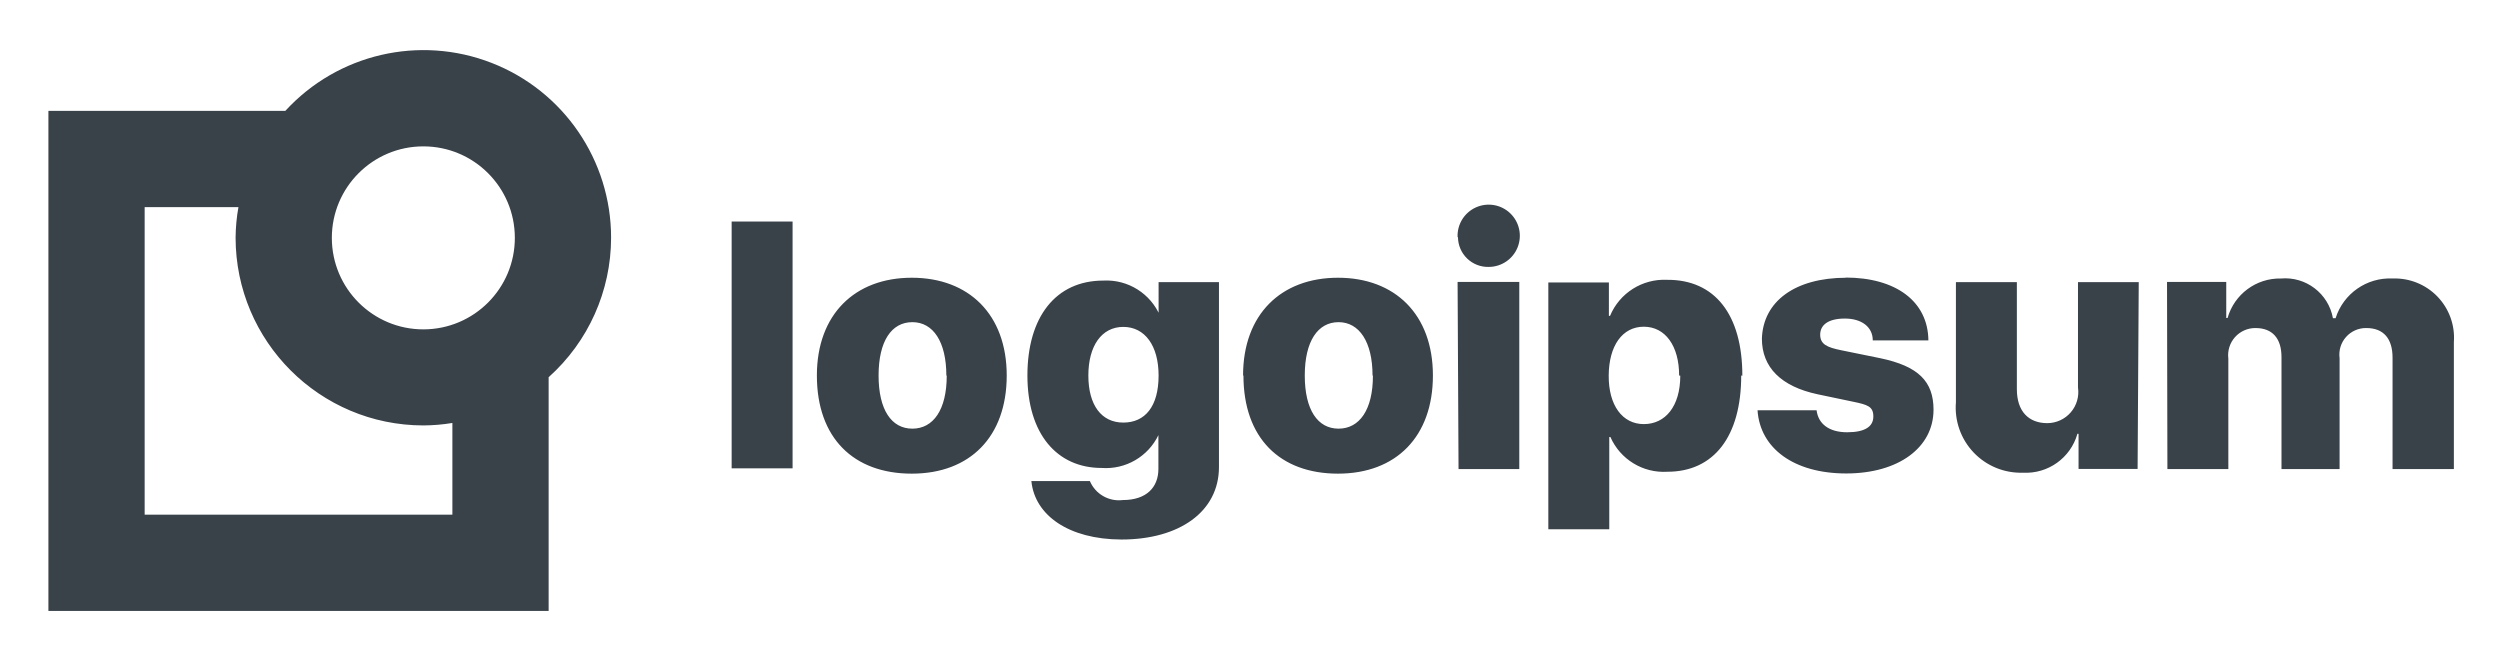
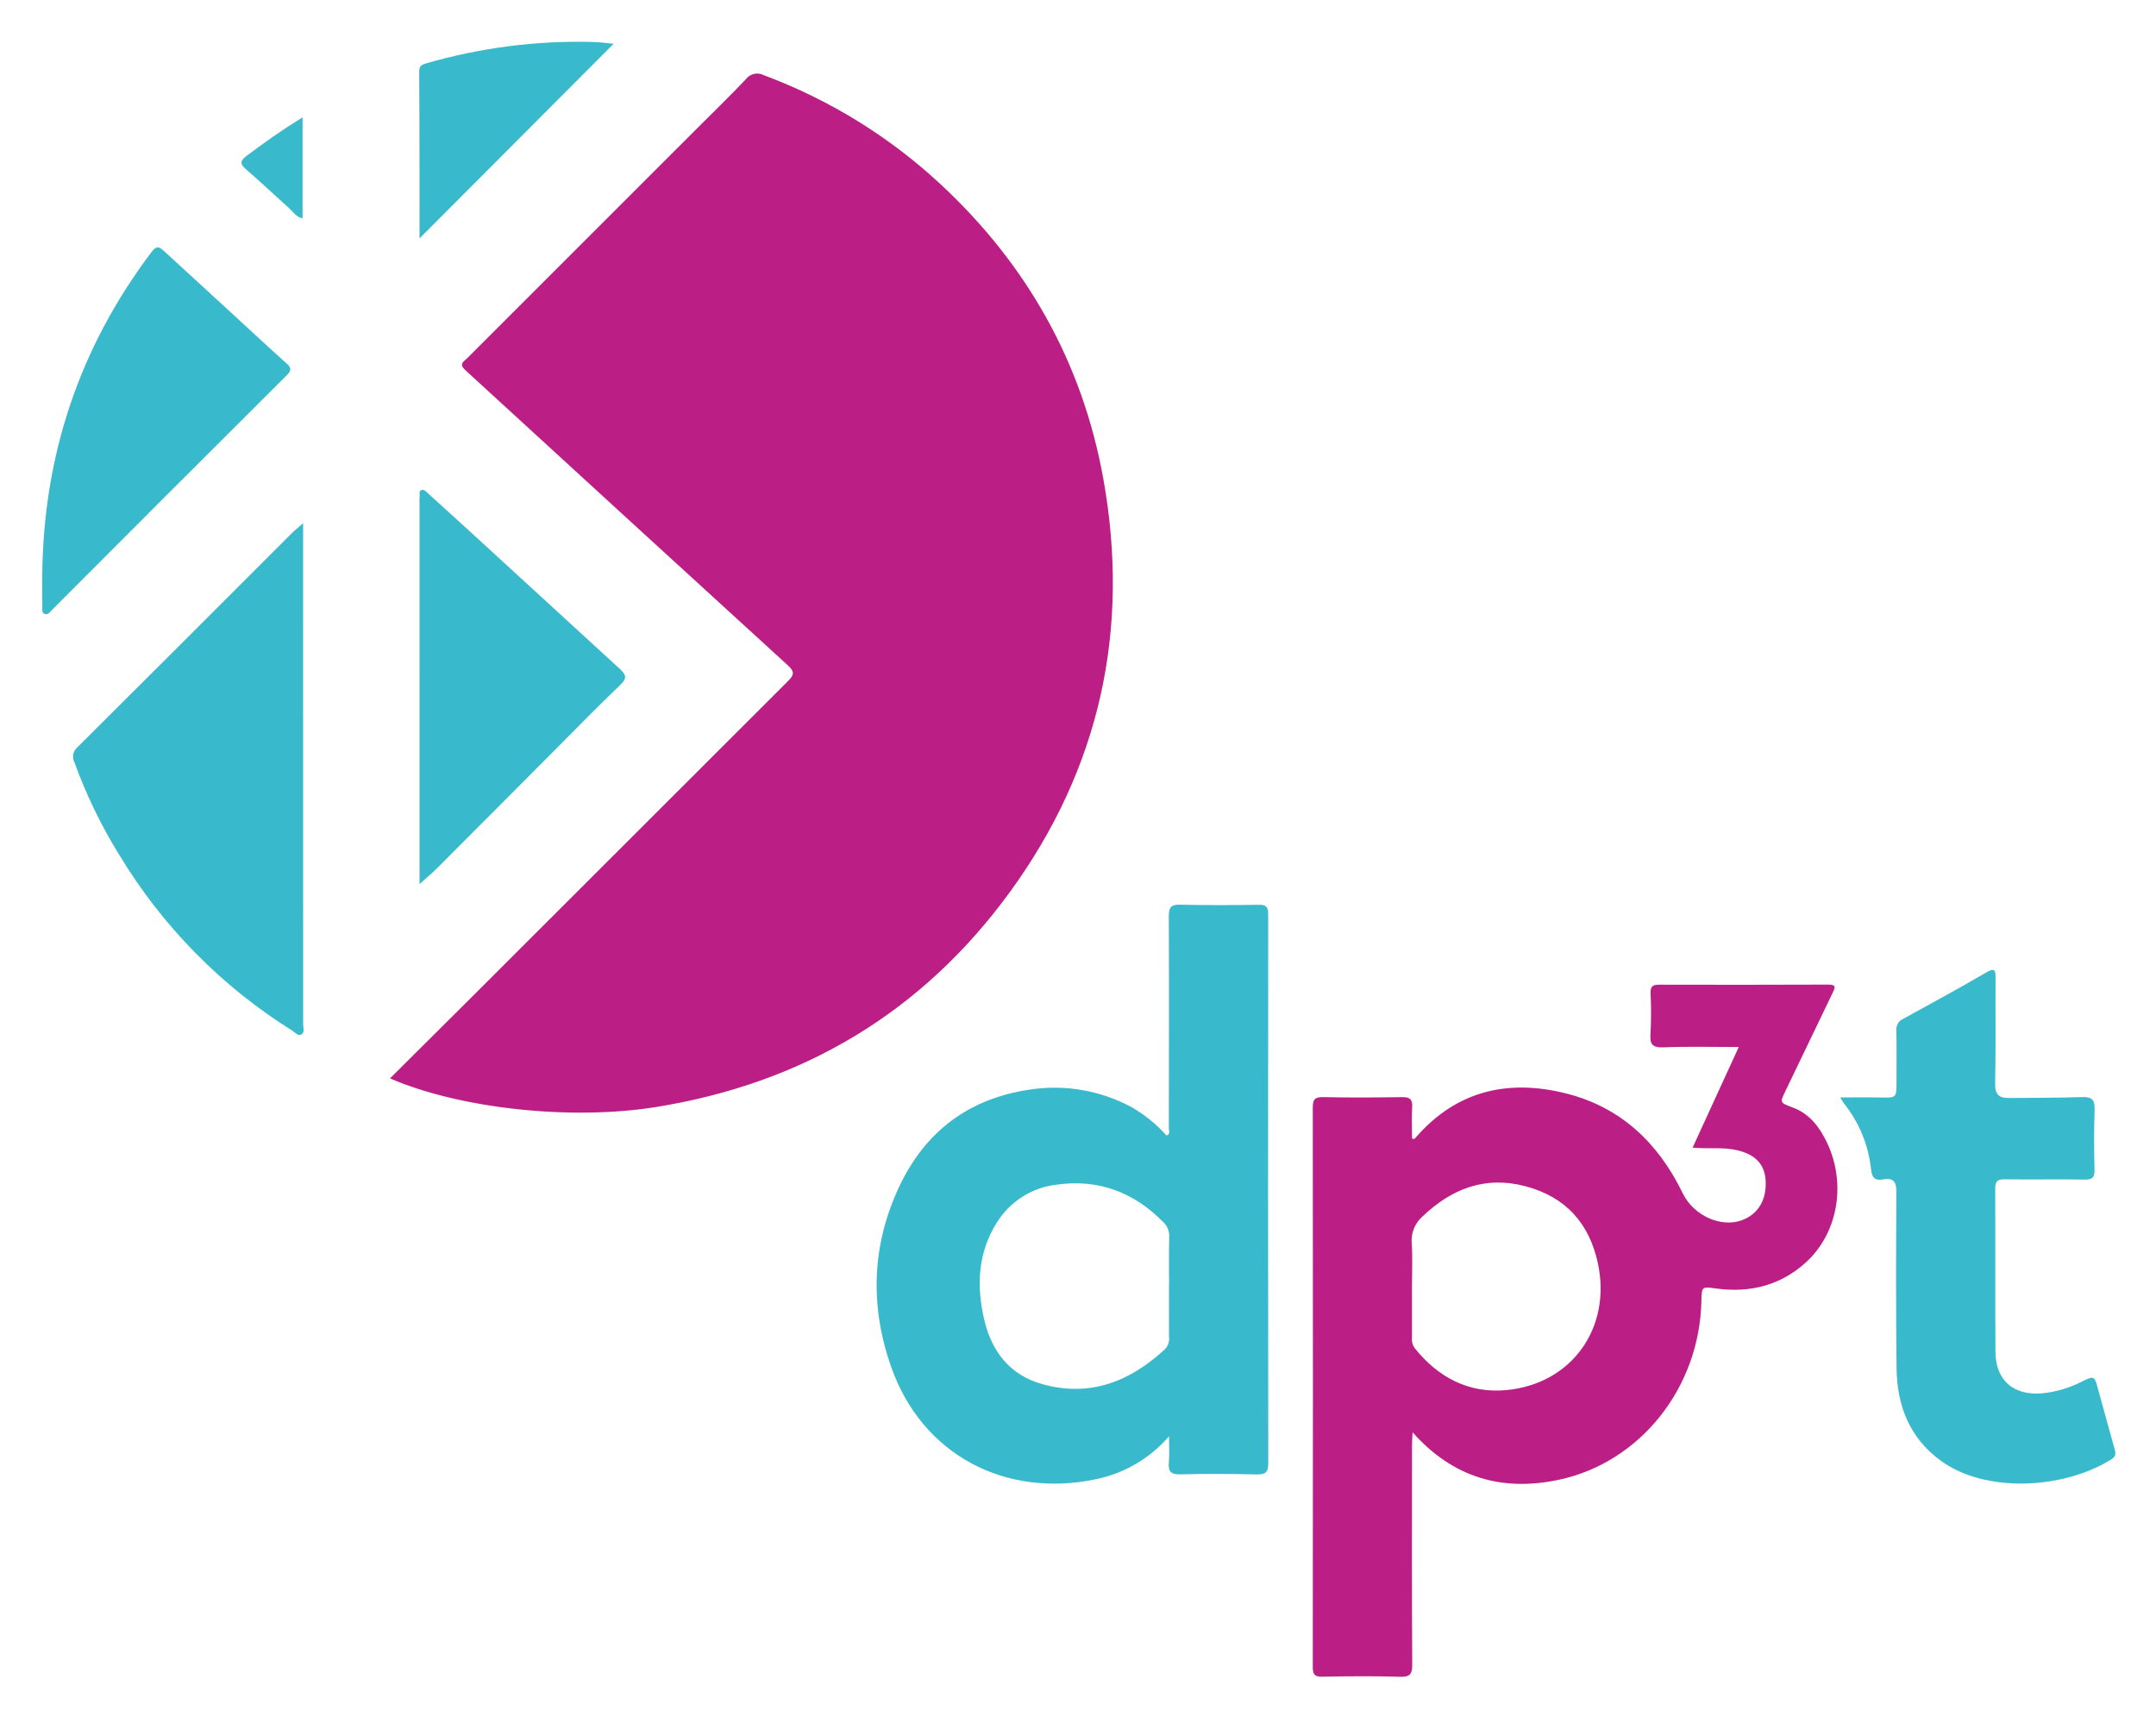
- <svg xmlns="http://www.w3.org/2000/svg" role="img" viewBox="22.97 32.59 131.69 34.69">
-   <path fill="#394149" d="M61.51 44.26h3.21v13h-3.21zM66 52.37c0-3.22 2-5.15 5-5.15s5 1.93 5 5.15-1.93 5.17-5 5.17-5-1.88-5-5.17zm6.82 0c0-1.77-.69-2.81-1.79-2.81s-1.78 1-1.78 2.81.68 2.8 1.78 2.8 1.81-.99 1.81-2.79zm4.46 5.56h3.1a1.66 1.66 0 0 0 1.74 1c1.23 0 1.87-.66 1.87-1.64v-1.8H84a3.07 3.07 0 0 1-3 1.75c-2.35 0-3.91-1.79-3.91-4.87s1.49-5 4-5a3.07 3.07 0 0 1 3 1.89H84v-1.81h3.18v9.74c0 2.35-2.08 3.82-5.14 3.82-2.78-.01-4.56-1.28-4.74-3.07zM84 52.37c0-1.57-.72-2.56-1.86-2.56s-1.84 1-1.84 2.56.69 2.48 1.84 2.48S84 54 84 52.37zm4.45 0c0-3.22 2-5.15 5-5.15s5 1.93 5 5.15-1.94 5.17-5 5.17-4.98-1.88-4.98-5.17zm6.82 0c0-1.77-.7-2.81-1.79-2.81s-1.78 1-1.78 2.81.68 2.8 1.78 2.8 1.81-.99 1.81-2.79zm4.48-7.29a1.64 1.64 0 1 1 1.64 1.57 1.58 1.58 0 0 1-1.62-1.56zm0 2.36H103v9.86h-3.2zm14.94 4.93c0 3.21-1.44 5.07-3.89 5.07a3.07 3.07 0 0 1-3-1.83h-.06v4.86h-3.21v-13h3.19v1.76h.06a3.09 3.09 0 0 1 3-1.9c2.52-.02 3.97 1.83 3.97 5.05zm-3.27 0c0-1.56-.73-2.57-1.86-2.57s-1.84 1-1.85 2.57.72 2.56 1.85 2.56 1.92-.93 1.92-2.55zm8.75-5.16c2.69 0 4.36 1.27 4.38 3.31h-2.93c0-.71-.59-1.15-1.47-1.15s-1.3.34-1.3.85.37.67 1.11.82l2.06.42c2 .42 2.8 1.22 2.8 2.71 0 2-1.85 3.36-4.6 3.36s-4.54-1.32-4.67-3.33h3.11c.09.73.67 1.16 1.61 1.16s1.38-.3 1.38-.83-.3-.62-1.07-.78l-1.86-.39c-1.93-.41-2.94-1.42-2.94-2.93.06-1.96 1.74-3.21 4.45-3.21zm15.4 10.08h-3.11v-1.85h-.06a2.82 2.82 0 0 1-2.87 2.05 3.43 3.43 0 0 1-3.53-3.71v-6.33h3.21v5.64c0 1.16.61 1.79 1.61 1.79a1.64 1.64 0 0 0 1.61-1.88v-5.55h3.2zm1.55-9.85h3.12v1.9h.07a2.86 2.86 0 0 1 2.81-2.08 2.56 2.56 0 0 1 2.74 2.09h.14a3 3 0 0 1 3-2.09 3.12 3.12 0 0 1 3.23 3.35v6.69H149v-5.87c0-1-.47-1.56-1.38-1.56a1.4 1.4 0 0 0-1.41 1.59v5.84h-3.06v-5.9c0-1-.49-1.53-1.37-1.53a1.43 1.43 0 0 0-1.43 1.61v5.82h-3.21zm-81.96-2.33A9.88 9.88 0 0 0 38 38.43H25.52v26.34h26.35V52.46a9.87 9.87 0 0 0 3.29-7.35zm-5.07 0a4.82 4.82 0 1 1-4.82-4.81 4.82 4.82 0 0 1 4.82 4.81zM46.8 59.7H30.59V43.5h4.94a9.55 9.55 0 0 0-.15 1.61A9.9 9.9 0 0 0 45.27 55a9.67 9.67 0 0 0 1.53-.13z" />
+ <svg xmlns="http://www.w3.org/2000/svg" role="img" viewBox="-4.95 -5.95 517.40 411.90">
+   <path fill="#bb1f85" d="M88.643 252.854c7.315-7.28 14.395-14.302 21.448-21.351q37.031-37.01 74.074-74.009c1.458-1.454 1.633-2.236-.033-3.757q-38.74-35.373-77.393-70.839c-1.654-1.51-.427-2.034.392-2.854q27.383-27.389 54.779-54.764c4.072-4.07 8.21-8.079 12.17-12.255a3.353 3.353 0 0 1 4.226-.946 127.989 127.989 0 0 1 42.418 26.138C241.479 57.5 254.8 81.06 259.817 108.904c6.5 36.076-.741 69.444-22.371 99.167-21.055 28.932-49.669 45.975-84.991 51.654-20.374 3.276-46.986.392-63.811-6.87zm312.596 16.622l11.083-24.154c-6.255 0-12.145-.163-18.019.073-2.702.108-3.356-.715-3.164-3.276a93.013 93.013 0 0 0 .018-9.712c-.045-1.503.402-2.049 1.966-2.045q20.38.059 40.761-.022c1.922-.007 1.536.8.981 1.949-3.749 7.765-7.455 15.552-11.212 23.313-1.579 3.261-1.529 3.005 1.896 4.342 3.76 1.468 6.126 4.552 7.867 8.146 4.76 9.828 2.822 21.859-5.042 28.97-6.092 5.508-13.458 7.327-21.54 6.205-3.357-.466-3.41-.497-3.481 3.004-.42 20.709-14.548 38.69-34.16 42.897-13.581 2.913-25.453-.447-35.144-11.383-.059 1.232-.142 2.159-.143 3.087-.008 17.546-.059 35.093.053 52.638.016 2.426-.632 3.011-3.001 2.942-6.204-.18-12.417-.125-18.624-.015-1.826.032-2.241-.572-2.239-2.309q.067-67.08 0-134.161c-.002-1.917.351-2.679 2.494-2.628 6.295.151 12.597.102 18.895.008 1.834-.027 2.589.458 2.465 2.411-.159 2.506-.039 5.03-.039 7.475.511.385.704.026.918-.22 9.715-11.181 22.027-14.03 35.915-10.585 13.249 3.286 22.268 11.907 28.148 24.019 2.582 5.319 9.121 8.294 14.178 6.444 3.93-1.437 6.02-4.987 5.692-9.668-.264-3.764-2.462-6.048-6.607-7.083-3.46-.864-6.988-.315-10.916-.663zm-67.345 33.347q0 6.074.003 12.148a3.694 3.694 0 0 0 .601 2.546c5.661 7.099 13.027 10.996 22.074 10.136 15.685-1.492 25.209-14.91 21.963-30.327-2.033-9.658-7.747-16.033-17.383-18.587-9.729-2.578-17.817.604-24.83 7.349a7.687 7.687 0 0 0-2.479 6.48c.224 3.405.054 6.835.052 10.255z" />
+   <path fill="#39bacc" d="M275.592 338.75a31.517 31.517 0 0 1-17.768 10.339c-21.373 4.415-41.546-5.7-49.018-27.289-5.012-14.482-4.539-28.994 2.025-42.947 6.246-13.277 16.737-21.19 31.41-23.328a39.014 39.014 0 0 1 24.495 4.294 34.177 34.177 0 0 1 8.269 6.75c.971-.39.544-1.115.544-1.657.026-17.002.063-34.005-.005-51.007-.008-2.082.507-2.797 2.691-2.745 6.294.149 12.594.119 18.89.026 1.782-.026 2.274.518 2.272 2.291q-.068 65.851.013 131.701c.003 2.166-.623 2.761-2.728 2.715-6.115-.134-12.237-.183-18.35-.019-2.365.064-2.985-.746-2.776-2.926.17-1.765.034-3.559.034-6.201zm-.009-36.024h.02c0-3.959-.061-7.92.032-11.877a4.517 4.517 0 0 0-1.467-3.557c-7.038-7.129-15.483-10.317-25.441-8.955a19.51 19.51 0 0 0-14.515 9.215c-4.529 7.24-4.837 15.138-2.979 23.148 1.778 7.664 6.162 13.386 14.04 15.552 11.429 3.143 20.99-.66 29.362-8.433a3.531 3.531 0 0 0 .955-2.944c-.018-4.049-.007-8.099-.007-12.148zM67.791 119.612c0 4.144-.001 7.549 0 10.953q.015 54.665.007 109.331c-0.0.827.464 1.969-.471 2.443-.779.396-1.446-.508-2.108-.923a127.229 127.229 0 0 1-41.544-42.204 119.193 119.193 0 0 1-10.776-22.249 2.931 2.931 0 0 1 .703-3.557q25.791-25.668 51.5-51.418c.676-.675 1.432-1.27 2.688-2.374zm368.871 137.807c3.477 0 6.569-.05 9.658.013 3.847.077 3.851.117 3.856-3.735.005-4.135.043-8.271-.028-12.405a2.736 2.736 0 0 1 1.665-2.747c6.683-3.663 13.371-7.32 19.959-11.148 1.994-1.159 2.18-.515 2.17 1.312-.044 8.453.085 16.908-.096 25.357-.057 2.639.913 3.525 3.331 3.49 5.843-.083 11.69-.011 17.528-.229 2.438-.091 3.096.726 3.012 3.073-.171 4.76-.133 9.532-.025 14.296.041 1.843-.443 2.481-2.396 2.444-6.383-.121-12.77.027-19.154-.071-1.805-.028-2.285.56-2.277 2.301.06 13.039-.03 26.079.057 39.118.045 6.806 4.307 10.513 11.156 9.942a26.469 26.469 0 0 0 9.481-2.77c3.035-1.488 3.099-1.468 3.954 1.633 1.335 4.841 2.646 9.69 4.012 14.523.298 1.055.325 1.752-.794 2.458-11.133 7.024-29.964 8.32-40.934.326-7.525-5.484-10.501-13.233-10.605-22.186-.163-14.026-.147-28.056-.038-42.083.02-2.567-.582-3.718-3.241-3.235-1.925.35-2.609-.405-2.846-2.418a30.443 30.443 0 0 0-6.587-15.934c-.208-.256-.353-.564-.817-1.323zM5.19 132.107c.264-28.733 8.895-54.64 26.251-77.621 1.355-1.794 2.122-.964 3.146-.027q8.241 7.54 16.458 15.106c4.229 3.886 8.422 7.812 12.705 11.638 1.205 1.076 1.343 1.683.095 2.927q-28.224 28.116-56.352 56.329c-.477.477-.95 1.27-1.768.909-.668-.295-.508-1.11-.517-1.707-.04-2.518-.017-5.036-.017-7.554zm90.539 74.105c0-2.957 0-5.193 0-7.429q-.001-41.953-.002-83.906a10.55 10.55 0 0 1 .031-1.616c.088-.565-.322-1.408.493-1.623.639-.169 1.115.441 1.577.86 3.317 3.017 6.648 6.019 9.952 9.051q17.945 16.467 35.903 32.922c1.526 1.39 2.01 2.231.253 3.915-5.437 5.211-10.697 10.608-16.014 15.944q-13.954 14.003-27.904 28.01c-1.186 1.187-2.49 2.255-4.288 3.872zm-.004-154.94c0-1.521.001-2.915-0-4.308-.012-11.857.007-23.715-.079-35.572-.01-1.389.406-1.77 1.684-2.135A131.191 131.191 0 0 1 137.463 4.125c1.664.049 3.322.291 4.852.432zM67.665 22.204v24.232c-1.502-.257-2.207-1.491-3.15-2.337-3.462-3.107-6.839-6.313-10.355-9.357-1.438-1.244-1.64-2.007.015-3.252 4.216-3.17 8.509-6.212 13.49-9.286z" />
</svg>
